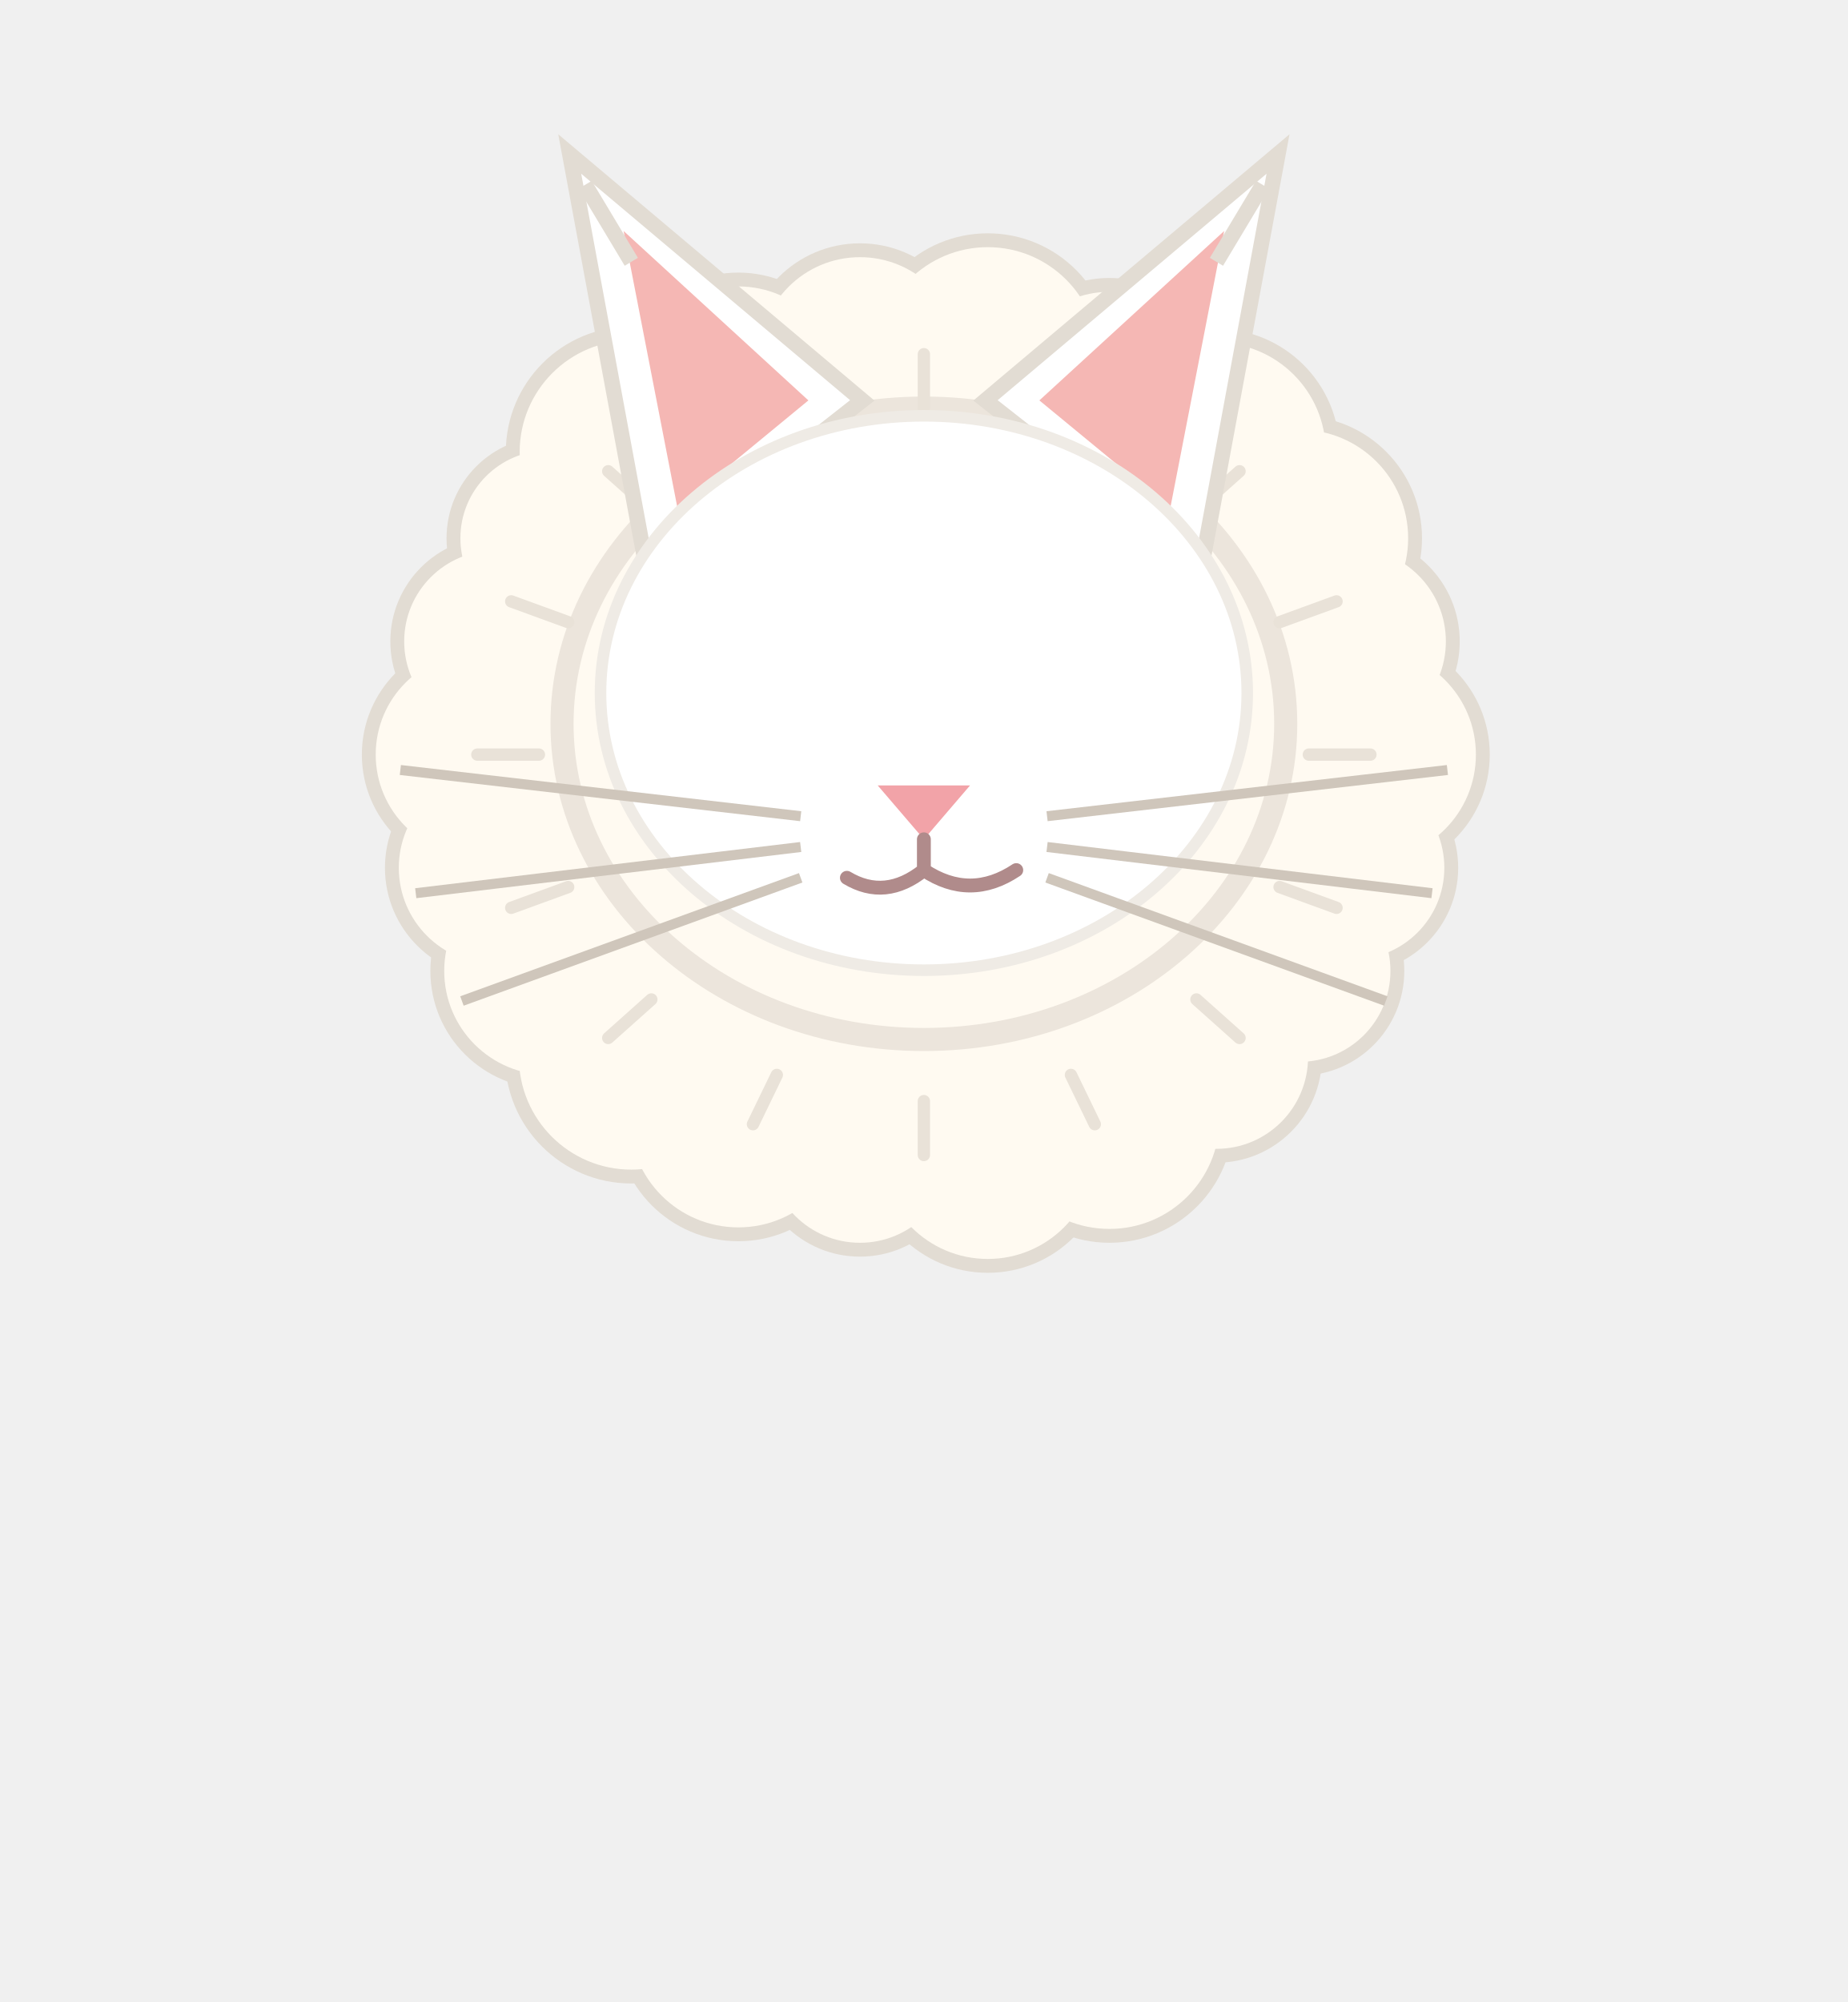
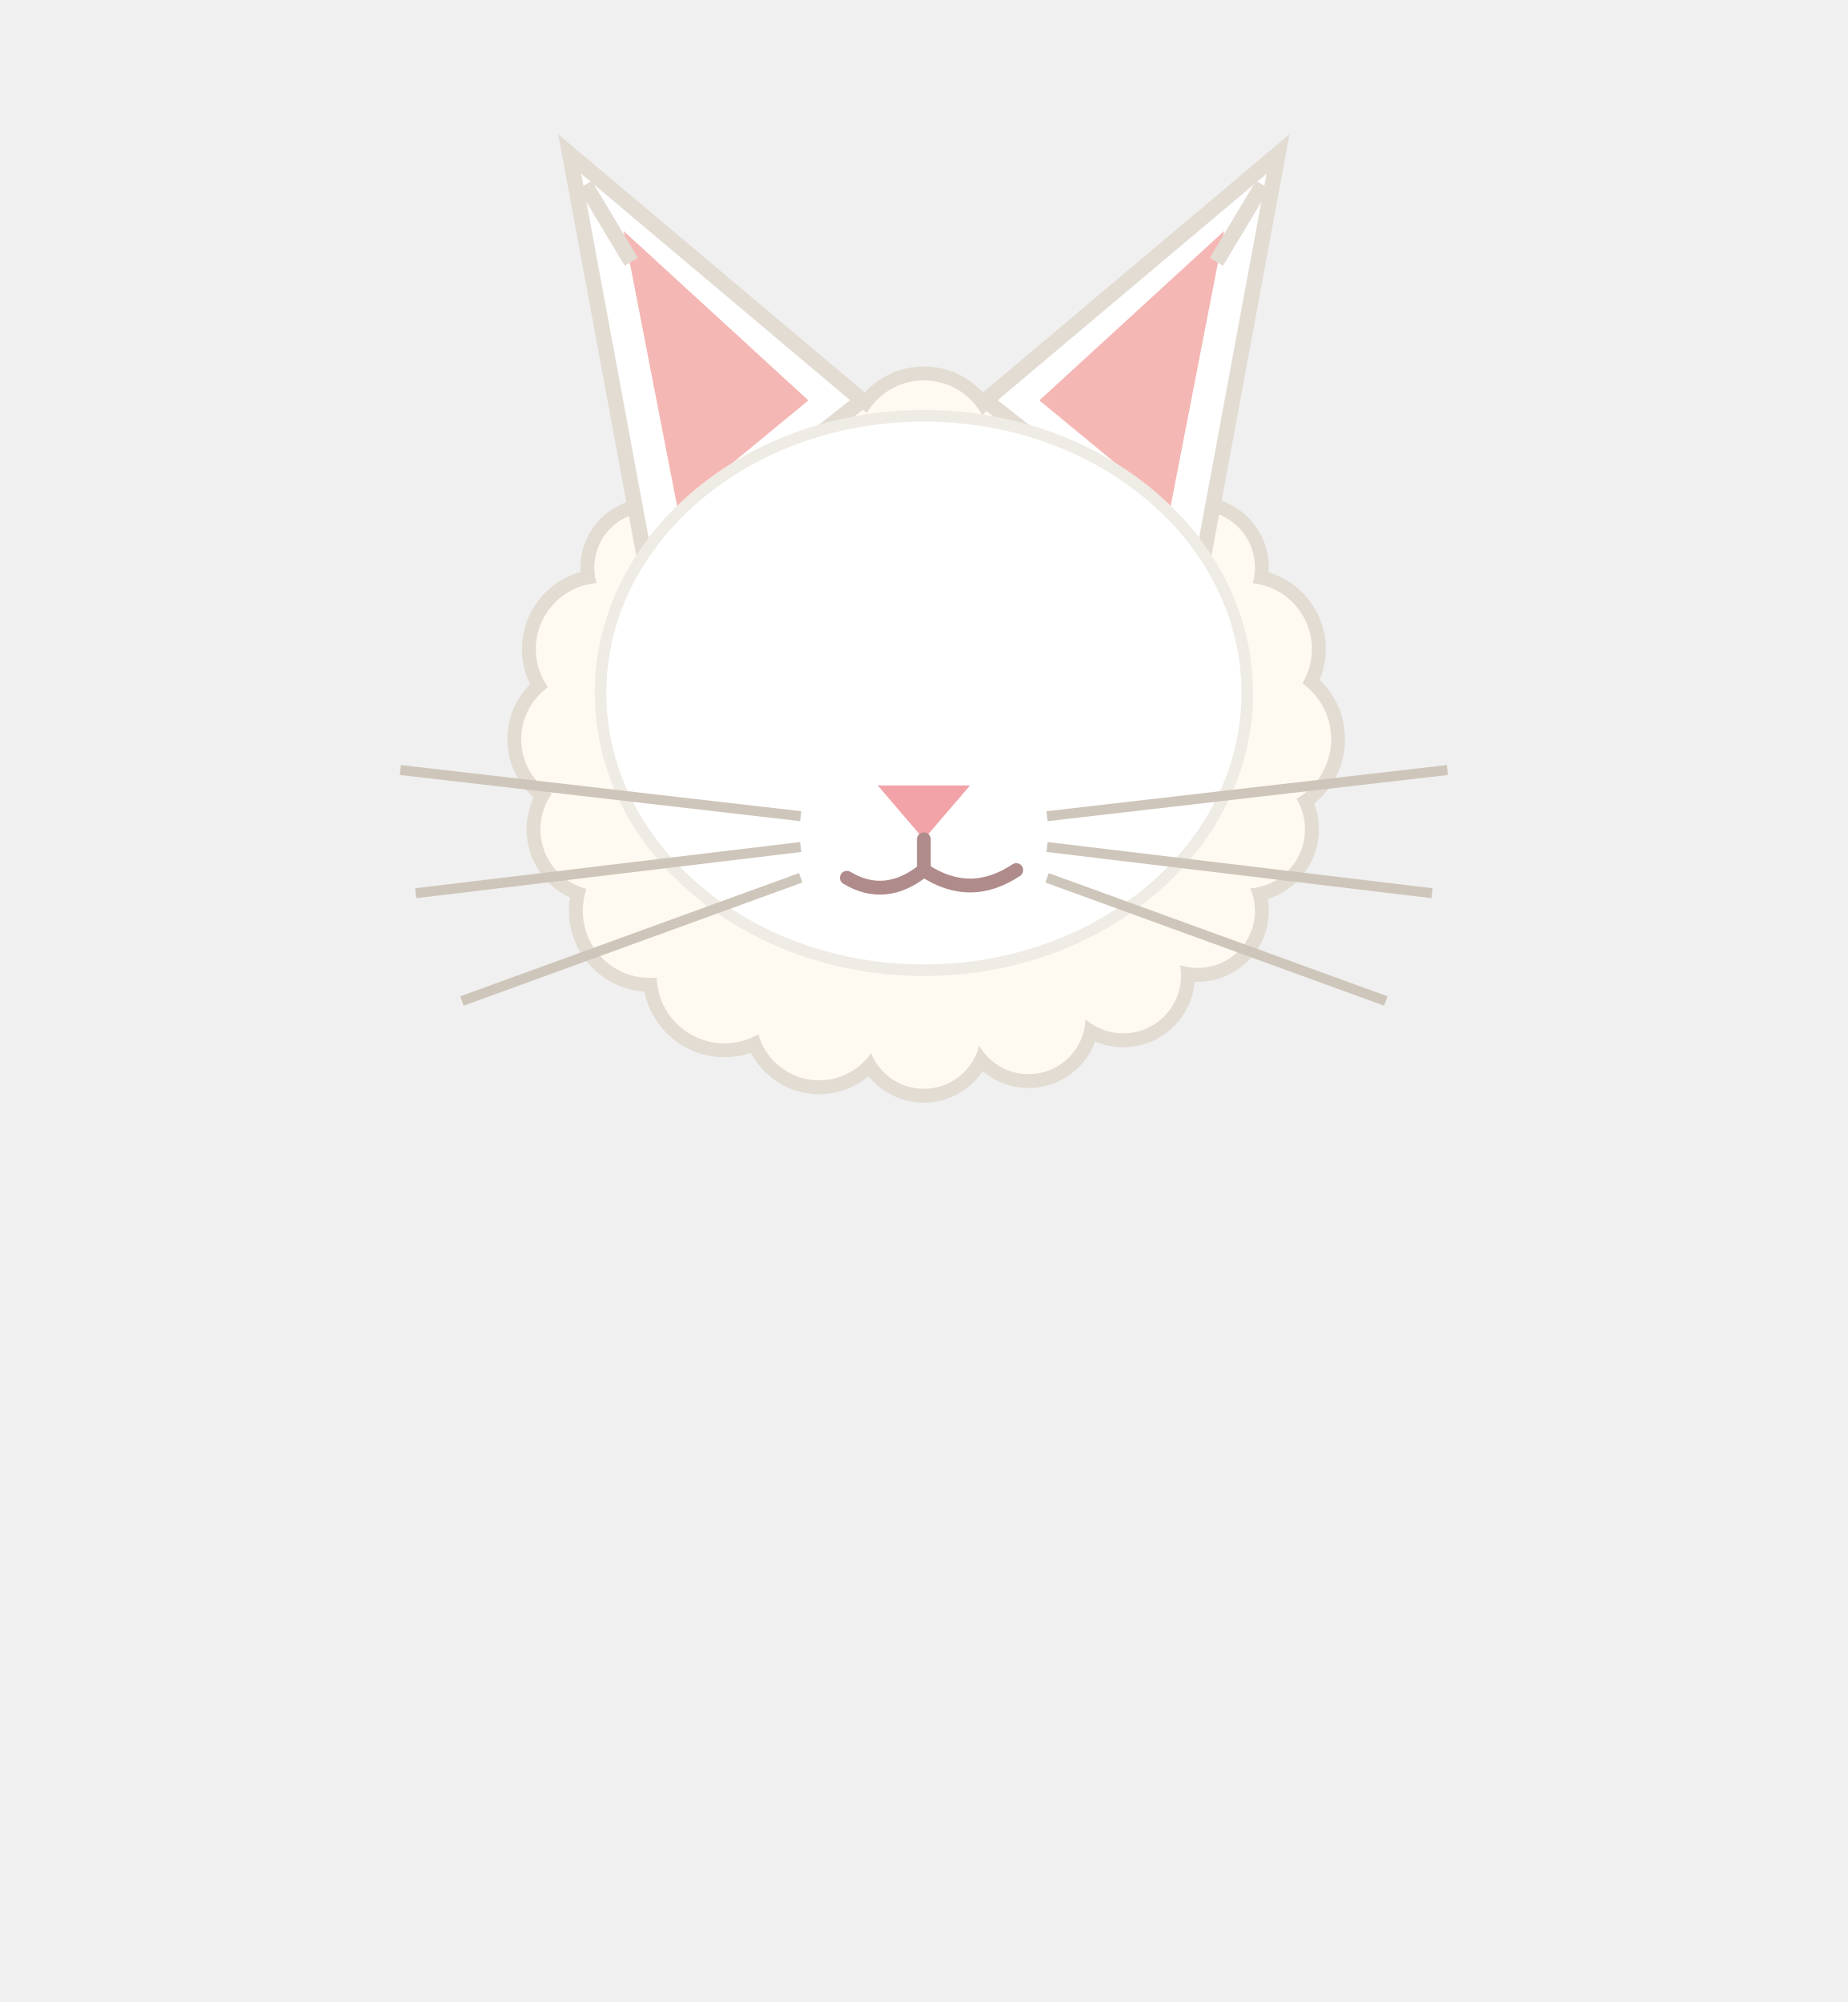
<svg xmlns="http://www.w3.org/2000/svg" width="240" height="260" viewBox="0 0 240 260">
  <defs />
-   <circle cx="178.0" cy="98.0" r="15.5" fill="#E2DCD3" />
-   <circle cx="175.7" cy="112.7" r="13.7" fill="#E2DCD3" />
-   <circle cx="168.8" cy="126.1" r="13.6" fill="#E2DCD3" />
-   <circle cx="158.0" cy="137.3" r="13.7" fill="#E2DCD3" />
-   <circle cx="144.1" cy="145.3" r="16.1" fill="#E2DCD3" />
-   <circle cx="128.3" cy="149.5" r="15.8" fill="#E2DCD3" />
-   <circle cx="111.7" cy="149.5" r="13.7" fill="#E2DCD3" />
-   <circle cx="95.9" cy="145.3" r="15.9" fill="#E2DCD3" />
-   <circle cx="82.0" cy="137.3" r="16.4" fill="#E2DCD3" />
-   <circle cx="71.2" cy="126.1" r="15.3" fill="#E2DCD3" />
-   <circle cx="64.3" cy="112.7" r="14.3" fill="#E2DCD3" />
-   <circle cx="62.0" cy="98.0" r="15.0" fill="#E2DCD3" />
-   <circle cx="64.3" cy="83.3" r="13.6" fill="#E2DCD3" />
-   <circle cx="71.2" cy="69.9" r="13.2" fill="#E2DCD3" />
-   <circle cx="82.0" cy="58.7" r="16.3" fill="#E2DCD3" />
-   <circle cx="95.9" cy="50.7" r="15.3" fill="#E2DCD3" />
-   <circle cx="111.7" cy="46.5" r="14.9" fill="#E2DCD3" />
-   <circle cx="128.3" cy="46.5" r="16.2" fill="#E2DCD3" />
-   <circle cx="144.1" cy="50.7" r="14.6" fill="#E2DCD3" />
-   <circle cx="158.0" cy="58.7" r="16.0" fill="#E2DCD3" />
-   <circle cx="168.8" cy="69.9" r="15.9" fill="#E2DCD3" />
-   <circle cx="175.7" cy="83.3" r="13.9" fill="#E2DCD3" />
-   <circle cx="178.0" cy="98.0" r="13.7" fill="#FFFAF1" />
-   <circle cx="175.7" cy="112.7" r="11.9" fill="#FFFAF1" />
-   <circle cx="168.8" cy="126.1" r="11.8" fill="#FFFAF1" />
-   <circle cx="158.0" cy="137.3" r="11.9" fill="#FFFAF1" />
-   <circle cx="144.1" cy="145.3" r="14.3" fill="#FFFAF1" />
-   <circle cx="128.3" cy="149.5" r="14.0" fill="#FFFAF1" />
-   <circle cx="111.7" cy="149.5" r="11.9" fill="#FFFAF1" />
-   <circle cx="95.9" cy="145.3" r="14.1" fill="#FFFAF1" />
-   <circle cx="82.0" cy="137.3" r="14.6" fill="#FFFAF1" />
-   <circle cx="71.2" cy="126.1" r="13.5" fill="#FFFAF1" />
-   <circle cx="64.3" cy="112.7" r="12.5" fill="#FFFAF1" />
-   <circle cx="62.0" cy="98.0" r="13.2" fill="#FFFAF1" />
-   <circle cx="64.3" cy="83.3" r="11.8" fill="#FFFAF1" />
-   <circle cx="71.2" cy="69.9" r="11.4" fill="#FFFAF1" />
-   <circle cx="82.0" cy="58.7" r="14.5" fill="#FFFAF1" />
-   <circle cx="95.9" cy="50.7" r="13.5" fill="#FFFAF1" />
-   <circle cx="111.7" cy="46.5" r="13.1" fill="#FFFAF1" />
-   <circle cx="128.3" cy="46.5" r="14.4" fill="#FFFAF1" />
-   <circle cx="144.1" cy="50.7" r="12.8" fill="#FFFAF1" />
-   <circle cx="158.0" cy="58.7" r="14.2" fill="#FFFAF1" />
-   <circle cx="168.8" cy="69.9" r="14.1" fill="#FFFAF1" />
-   <circle cx="175.7" cy="83.3" r="12.1" fill="#FFFAF1" />
-   <ellipse cx="120" cy="98" rx="58" ry="52" fill="#FFFAF1" />
-   <ellipse cx="120" cy="94" rx="47" ry="41" fill="none" stroke="#ECE5DC" stroke-width="3" />
-   <path d="M170.0 98.0 L178.0 98.0" stroke="#E9E2D8" stroke-width="1.6" stroke-linecap="round" />
-   <path d="M166.2 115.2 L173.6 117.9" stroke="#E9E2D8" stroke-width="1.6" stroke-linecap="round" />
-   <path d="M155.4 129.8 L161.0 134.8" stroke="#E9E2D8" stroke-width="1.6" stroke-linecap="round" />
-   <path d="M139.1 139.6 L142.2 146.0" stroke="#E9E2D8" stroke-width="1.6" stroke-linecap="round" />
-   <path d="M120.0 143.0 L120.0 150.0" stroke="#E9E2D8" stroke-width="1.6" stroke-linecap="round" />
-   <path d="M100.9 139.6 L97.8 146.0" stroke="#E9E2D8" stroke-width="1.6" stroke-linecap="round" />
-   <path d="M84.6 129.8 L79.0 134.8" stroke="#E9E2D8" stroke-width="1.6" stroke-linecap="round" />
-   <path d="M73.8 115.2 L66.4 117.9" stroke="#E9E2D8" stroke-width="1.6" stroke-linecap="round" />
-   <path d="M70.0 98.0 L62.0 98.0" stroke="#E9E2D8" stroke-width="1.6" stroke-linecap="round" />
-   <path d="M73.8 80.8 L66.4 78.1" stroke="#E9E2D8" stroke-width="1.6" stroke-linecap="round" />
-   <path d="M84.6 66.2 L79.0 61.2" stroke="#E9E2D8" stroke-width="1.6" stroke-linecap="round" />
-   <path d="M100.9 56.4 L97.8 50.0" stroke="#E9E2D8" stroke-width="1.6" stroke-linecap="round" />
-   <path d="M120.0 53.0 L120.0 46.0" stroke="#E9E2D8" stroke-width="1.6" stroke-linecap="round" />
-   <path d="M139.1 56.4 L142.2 50.0" stroke="#E9E2D8" stroke-width="1.6" stroke-linecap="round" />
-   <path d="M155.4 66.2 L161.0 61.2" stroke="#E9E2D8" stroke-width="1.6" stroke-linecap="round" />
-   <path d="M166.2 80.8 L173.6 78.1" stroke="#E9E2D8" stroke-width="1.6" stroke-linecap="round" />
+   <circle cx="164.0" cy="96.0" r="10.7" fill="#E2DCD3" />
+   <circle cx="161.8" cy="107.7" r="9.5" fill="#E2DCD3" />
+   <circle cx="155.6" cy="118.3" r="9.2" fill="#E2DCD3" />
+   <circle cx="145.9" cy="126.7" r="9.3" fill="#E2DCD3" />
+   <circle cx="133.6" cy="132.1" r="9.2" fill="#E2DCD3" />
+   <circle cx="120.0" cy="134.0" r="9.2" fill="#E2DCD3" />
+   <circle cx="106.4" cy="132.1" r="10.0" fill="#E2DCD3" />
+   <circle cx="94.1" cy="126.7" r="10.6" fill="#E2DCD3" />
+   <circle cx="84.4" cy="118.3" r="10.5" fill="#E2DCD3" />
+   <circle cx="78.2" cy="107.7" r="9.8" fill="#E2DCD3" />
+   <circle cx="76.0" cy="96.0" r="10.1" fill="#E2DCD3" />
+   <circle cx="78.2" cy="84.3" r="10.4" fill="#E2DCD3" />
+   <circle cx="84.4" cy="73.7" r="9.0" fill="#E2DCD3" />
+   <circle cx="94.1" cy="65.3" r="10.1" fill="#E2DCD3" />
+   <circle cx="106.4" cy="59.9" r="10.6" fill="#E2DCD3" />
+   <circle cx="120.0" cy="58.0" r="10.4" fill="#E2DCD3" />
+   <circle cx="133.6" cy="59.9" r="10.3" fill="#E2DCD3" />
+   <circle cx="145.9" cy="65.3" r="9.8" fill="#E2DCD3" />
+   <circle cx="155.6" cy="73.7" r="9.2" fill="#E2DCD3" />
+   <circle cx="161.8" cy="84.3" r="10.4" fill="#E2DCD3" />
+   <circle cx="164.0" cy="96.0" r="8.9" fill="#FFFAF1" />
+   <circle cx="161.8" cy="107.7" r="7.7" fill="#FFFAF1" />
+   <circle cx="155.6" cy="118.3" r="7.4" fill="#FFFAF1" />
+   <circle cx="145.9" cy="126.7" r="7.5" fill="#FFFAF1" />
+   <circle cx="133.6" cy="132.1" r="7.4" fill="#FFFAF1" />
+   <circle cx="120.0" cy="134.0" r="7.4" fill="#FFFAF1" />
+   <circle cx="106.4" cy="132.1" r="8.2" fill="#FFFAF1" />
+   <circle cx="94.1" cy="126.7" r="8.8" fill="#FFFAF1" />
+   <circle cx="84.4" cy="118.3" r="8.7" fill="#FFFAF1" />
+   <circle cx="78.2" cy="107.7" r="8.0" fill="#FFFAF1" />
+   <circle cx="76.0" cy="96.0" r="8.3" fill="#FFFAF1" />
+   <circle cx="78.2" cy="84.3" r="8.6" fill="#FFFAF1" />
+   <circle cx="84.4" cy="73.7" r="7.2" fill="#FFFAF1" />
+   <circle cx="94.1" cy="65.3" r="8.3" fill="#FFFAF1" />
+   <circle cx="106.4" cy="59.9" r="8.8" fill="#FFFAF1" />
+   <circle cx="120.0" cy="58.0" r="8.6" fill="#FFFAF1" />
+   <circle cx="133.6" cy="59.9" r="8.5" fill="#FFFAF1" />
+   <circle cx="145.9" cy="65.3" r="8.0" fill="#FFFAF1" />
+   <circle cx="155.6" cy="73.7" r="7.4" fill="#FFFAF1" />
+   <circle cx="161.8" cy="84.3" r="8.6" fill="#FFFAF1" />
+   <ellipse cx="120" cy="96" rx="44" ry="38" fill="#FFFAF1" />
  <path d="M84 74 l-10 -54 l38 32 z" fill="#FFFFFF" stroke="#E2DCD3" stroke-width="2" />
  <path d="M88 66 l-7 -36 l24 22 z" fill="#F5B7B4" />
  <path d="M156 74 l10 -54 l-38 32 z" fill="#FFFFFF" stroke="#E2DCD3" stroke-width="2" />
  <path d="M152 66 l7 -36 l-24 22 z" fill="#F5B7B4" />
  <path d="M82 34 l-6 -10 M158 34 l6 -10" stroke="#E2DCD3" stroke-width="2" />
  <ellipse cx="120" cy="90" rx="42" ry="36" fill="#FFFFFF" stroke="#EFEBE5" stroke-width="1.5" />
  <path d="M114 102 h12 l-6 7 z" fill="#F2A3A8" />
  <path d="M120 109 v4 M120 113 q-5 4 -10 1 M120 113 q6 4 12 0" stroke="#B08B8B" stroke-width="1.8" fill="none" stroke-linecap="round" />
  <path d="M104 106 l-52 -6 M104 110 l-50 6 M104 114 l-44 16 M136 106 l52 -6 M136 110 l50 6 M136 114 l44 16" stroke="#CFC6BB" stroke-width="1.3" />
</svg>
